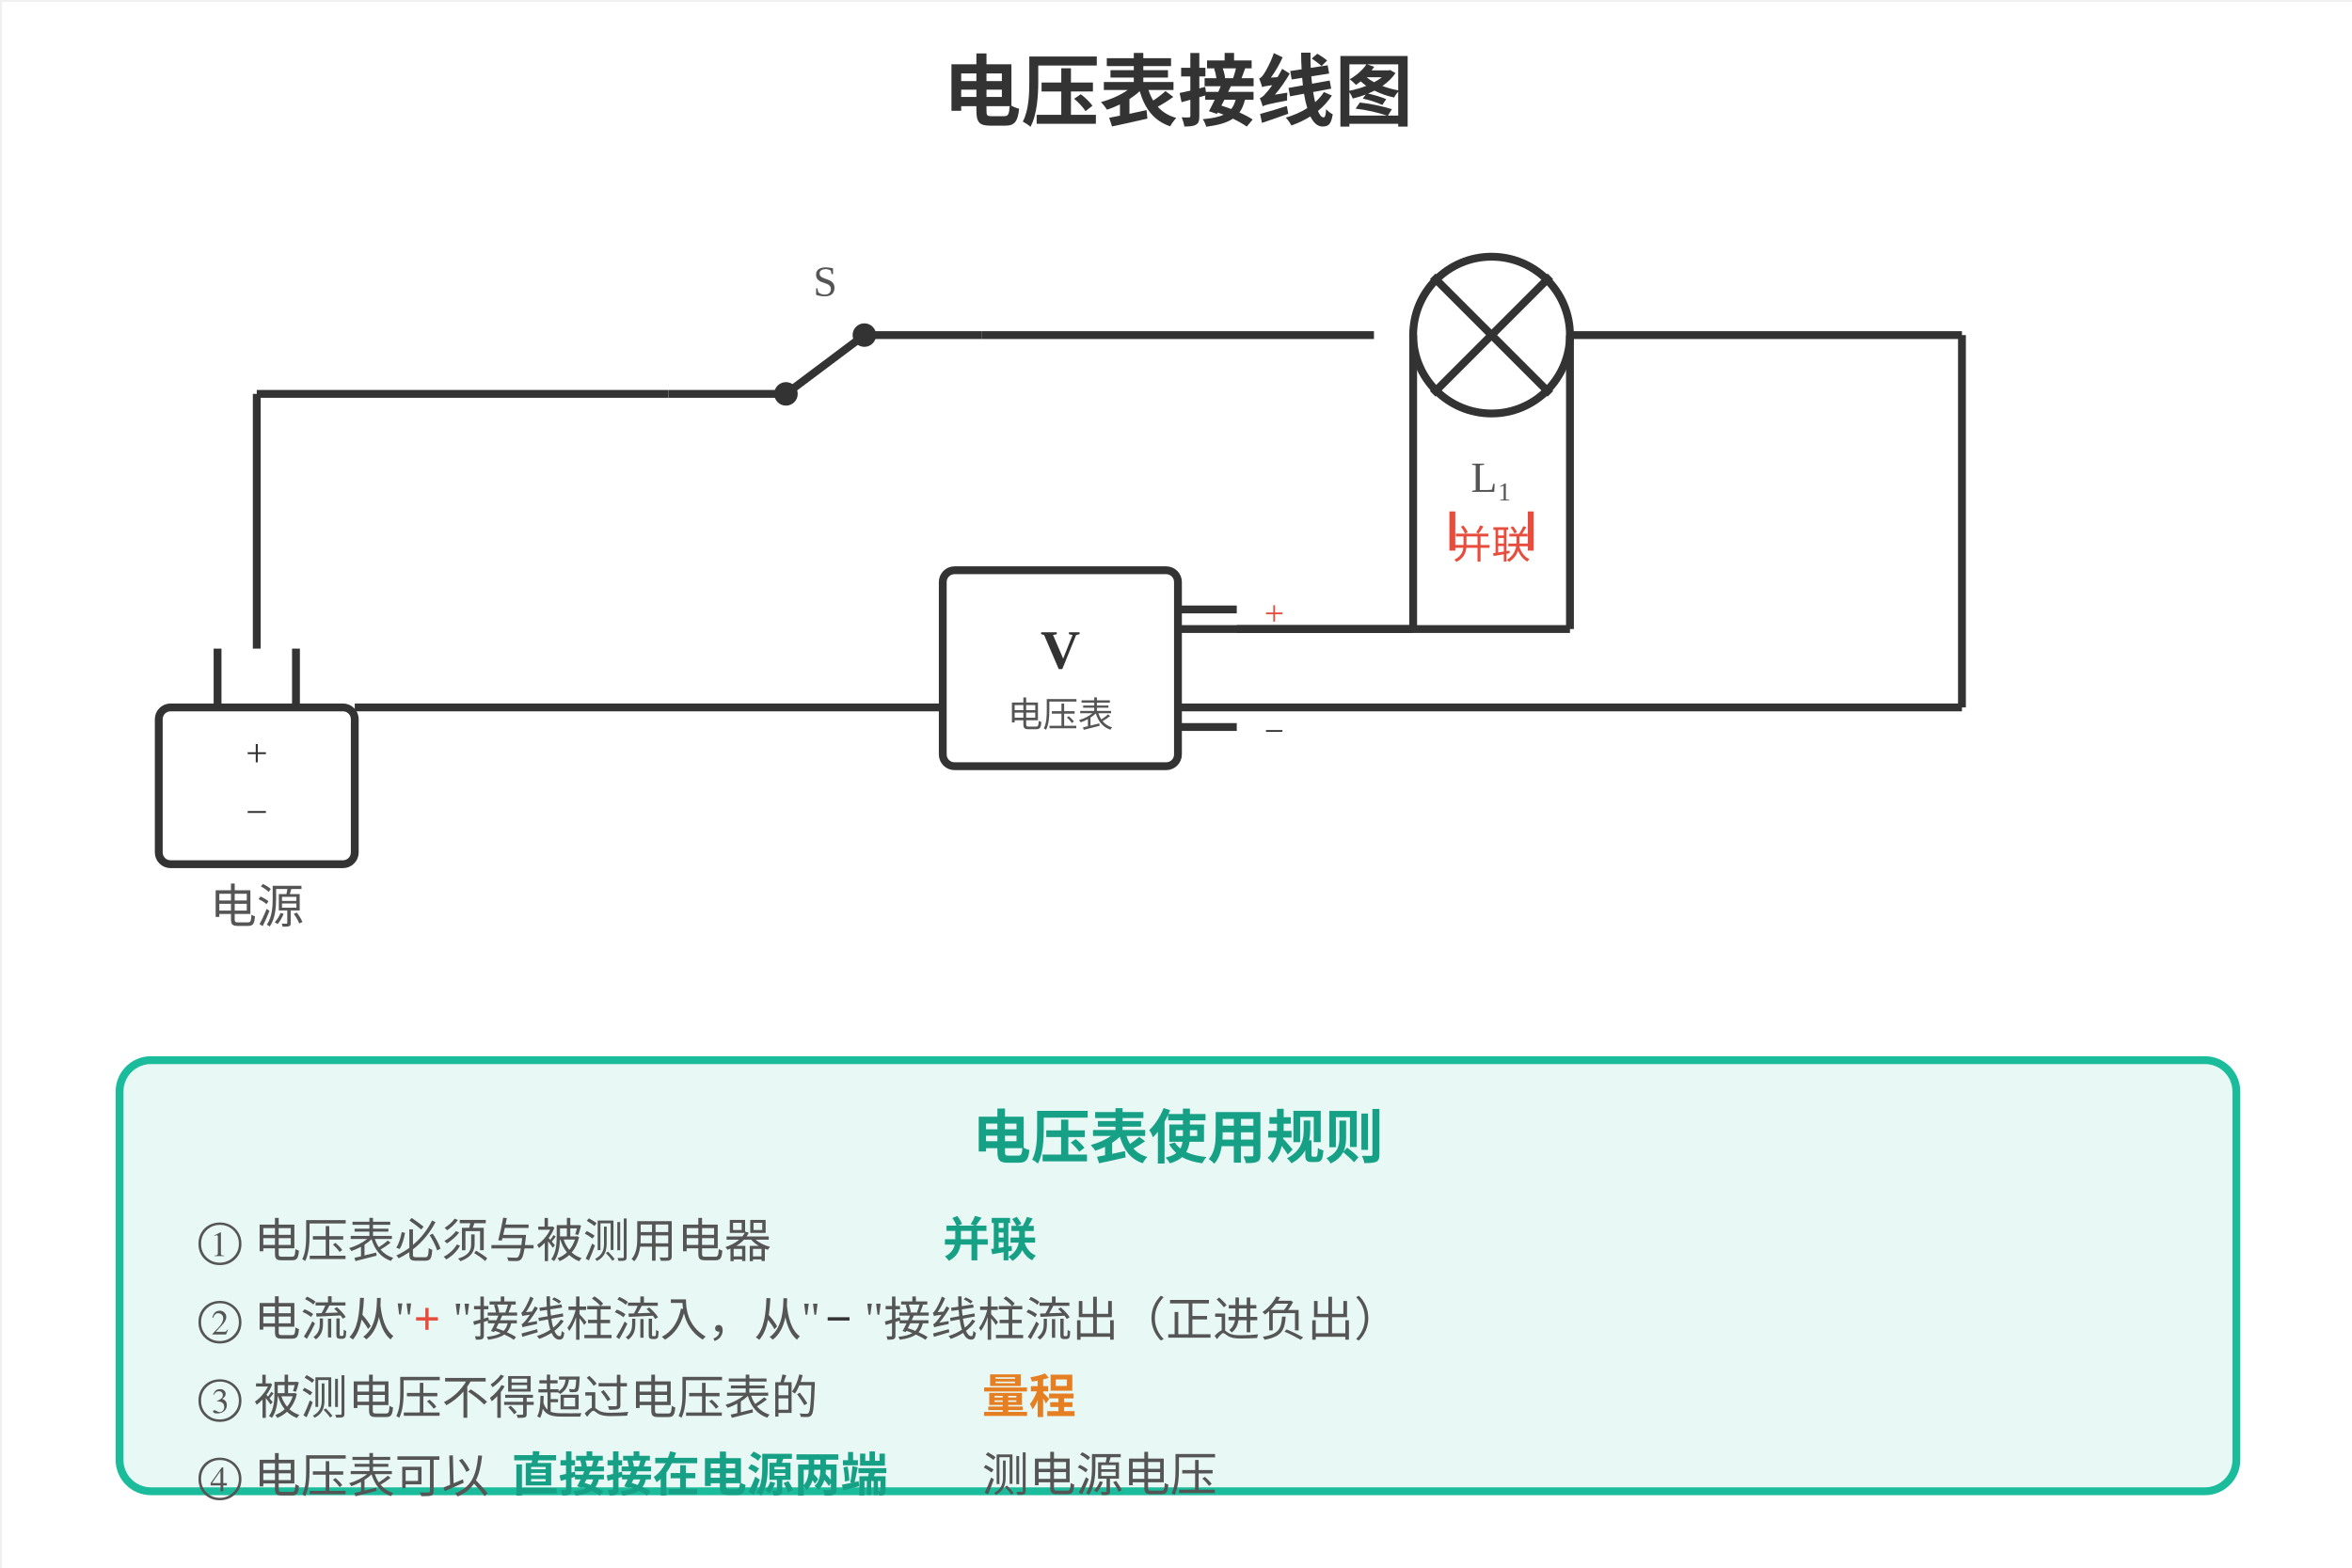
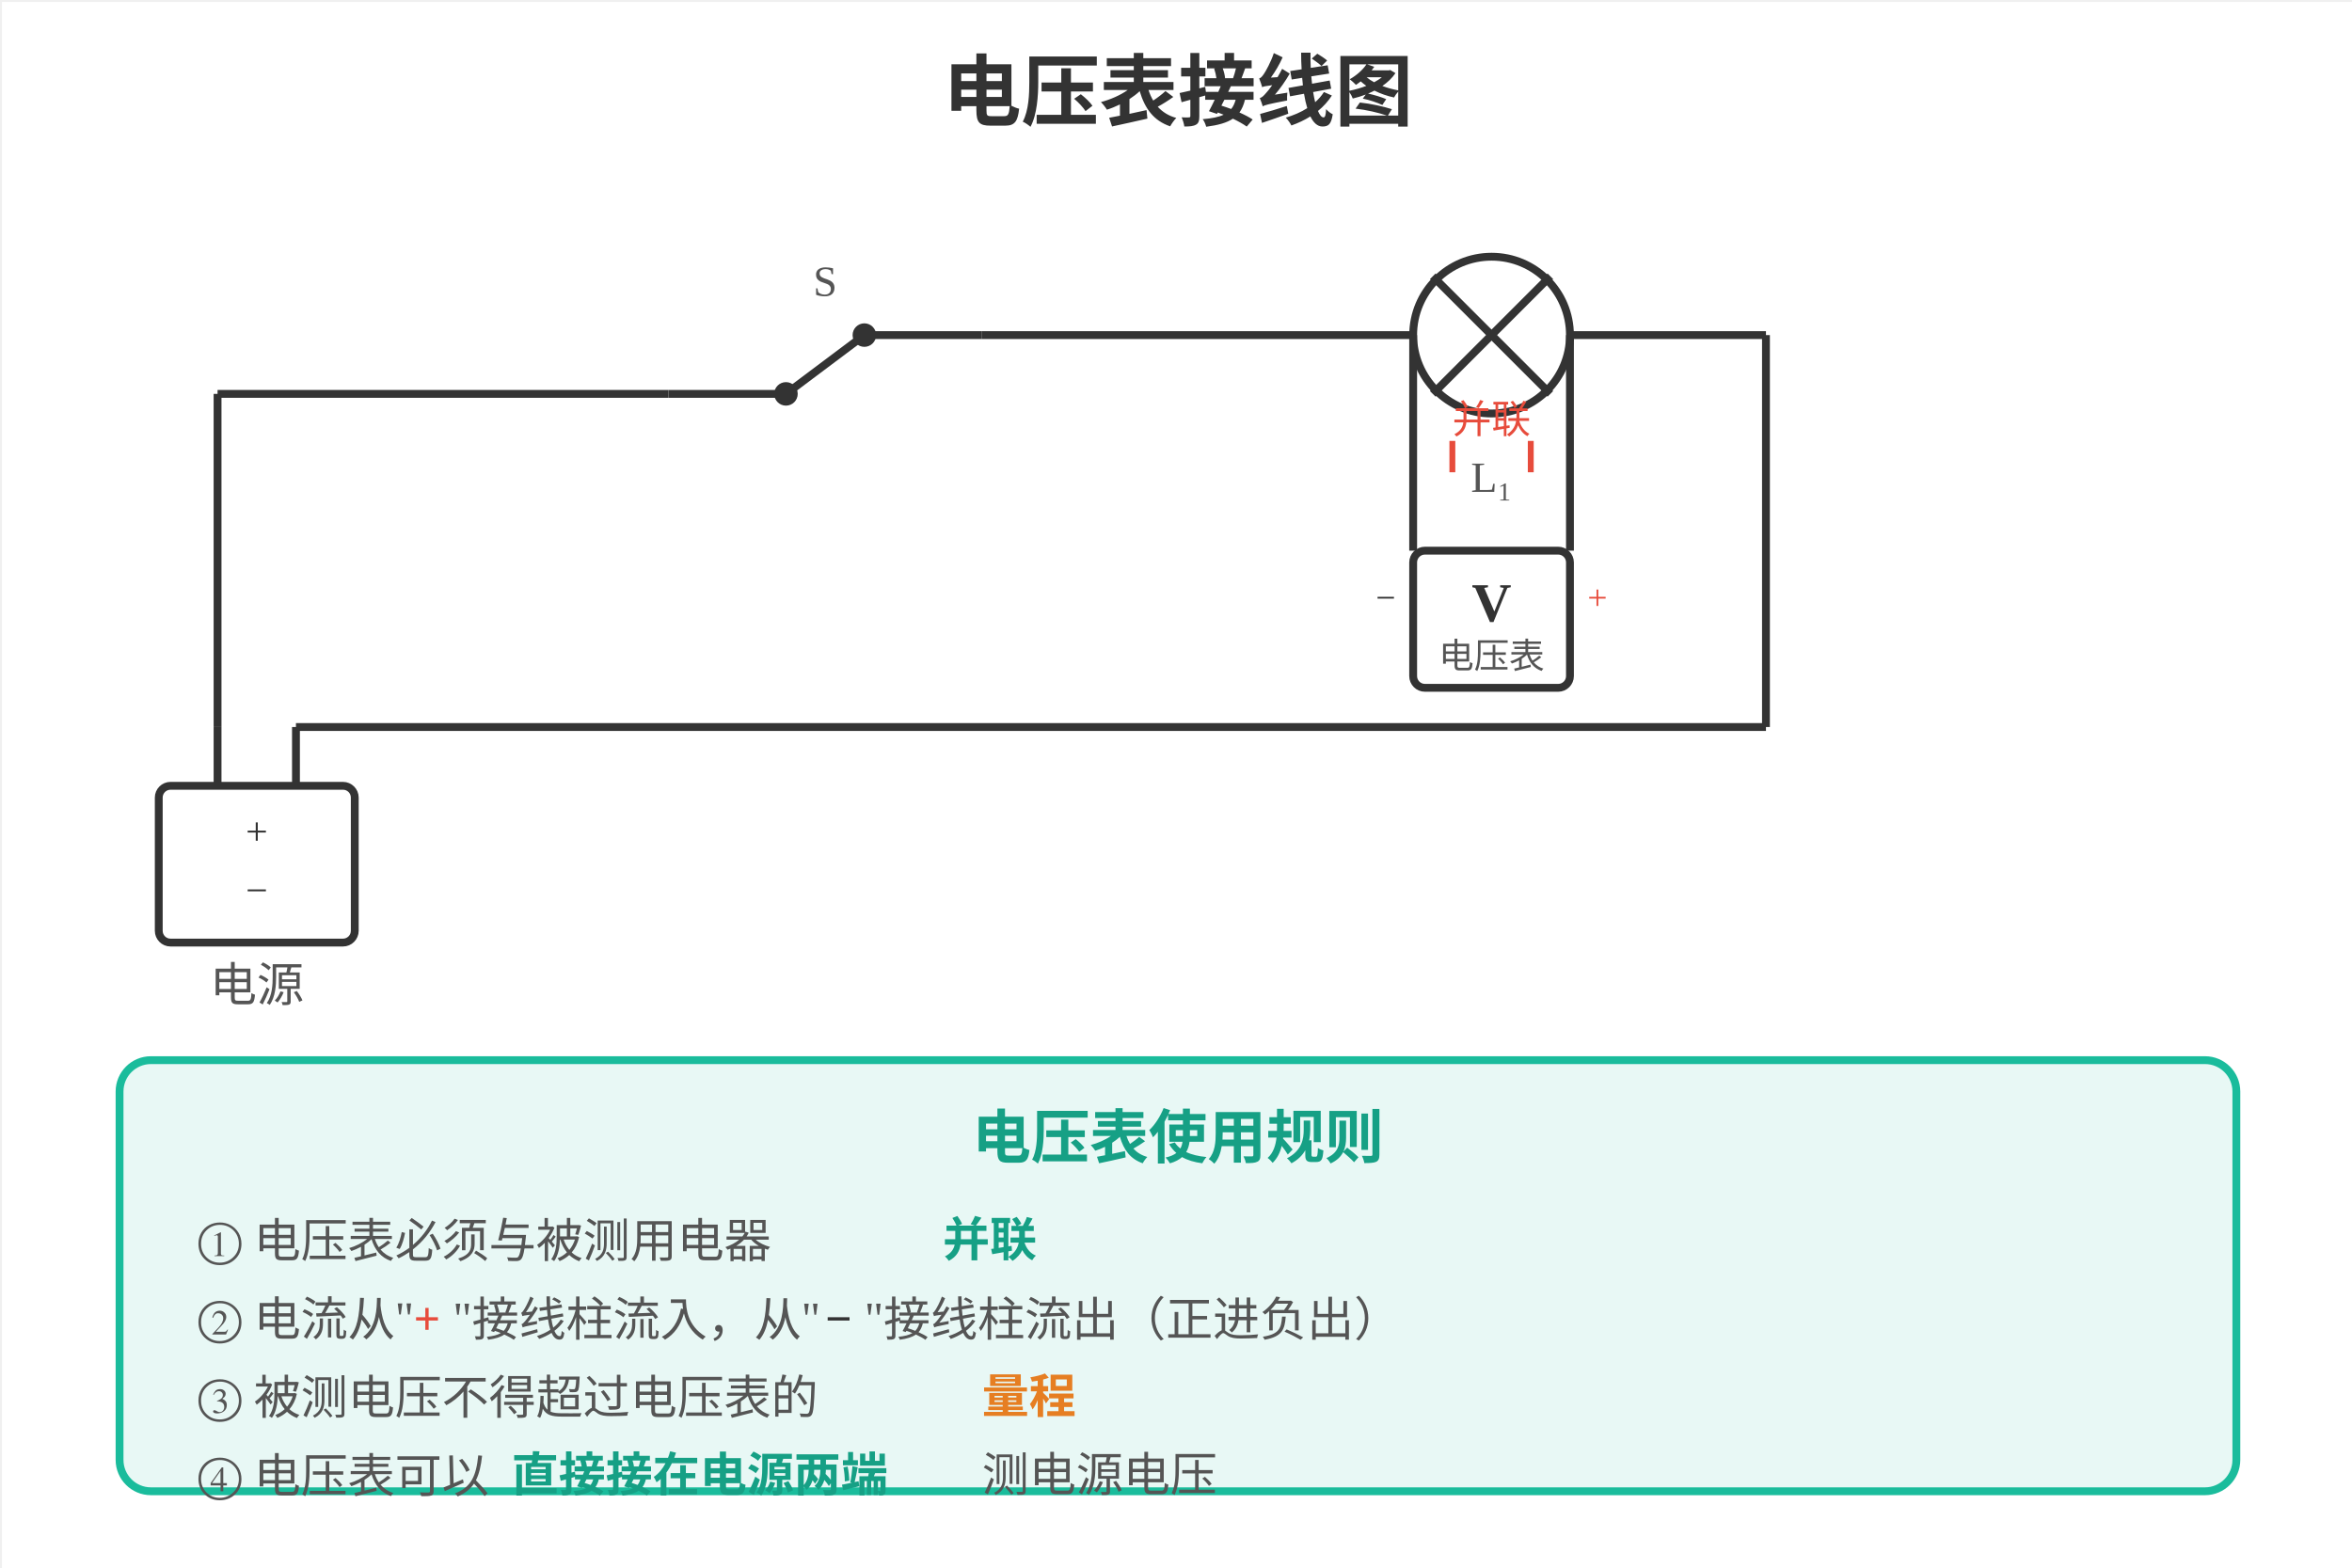
<svg xmlns="http://www.w3.org/2000/svg" width="600" height="400" viewBox="0 0 600 400">
  <defs />
  <g transform="translate(0.5,0.5)">
    <rect x="0" y="0" width="600" height="400" fill="#ffffff" stroke="none" />
    <text x="300" y="30" text-anchor="middle" font-size="20" font-weight="bold" fill="#333">电压表接线图</text>
-     <rect x="40" y="180" width="50" height="40" rx="3" ry="3" fill="#fff" stroke="#333" stroke-width="2" />
-     <line x1="55" y1="180" x2="55" y2="165" stroke="#333" stroke-width="2" />
-     <line x1="75" y1="180" x2="75" y2="165" stroke="#333" stroke-width="2" />
-     <text x="65" y="195" text-anchor="middle" font-size="10" fill="#333">+</text>
-     <text x="65" y="210" text-anchor="middle" font-size="10" fill="#333">−</text>
-     <text x="65" y="235" text-anchor="middle" font-size="12" fill="#555">电源</text>
-     <line x1="65" y1="165" x2="65" y2="100" stroke="#333" stroke-width="2" />
-     <line x1="65" y1="100" x2="170" y2="100" stroke="#333" stroke-width="2" />
+     <rect x="40" y="200" width="50" height="40" rx="3" ry="3" fill="#fff" stroke="#333" stroke-width="2" />
+     <line x1="55" y1="200" x2="55" y2="185" stroke="#333" stroke-width="2" />
+     <line x1="75" y1="200" x2="75" y2="185" stroke="#333" stroke-width="2" />
+     <text x="65" y="215" text-anchor="middle" font-size="10" fill="#333">+</text>
+     <text x="65" y="230" text-anchor="middle" font-size="10" fill="#333">−</text>
+     <text x="65" y="255" text-anchor="middle" font-size="12" fill="#555">电源</text>
+     <line x1="55" y1="185" x2="55" y2="100" stroke="#333" stroke-width="2" />
+     <line x1="55" y1="100" x2="170" y2="100" stroke="#333" stroke-width="2" />
    <line x1="170" y1="100" x2="200" y2="100" stroke="#333" stroke-width="2" />
    <circle cx="200" cy="100" r="3" fill="#333" />
    <line x1="200" y1="100" x2="220" y2="85" stroke="#333" stroke-width="2" />
    <circle cx="220" cy="85" r="3" fill="#333" />
    <line x1="220" y1="85" x2="250" y2="85" stroke="#333" stroke-width="2" />
    <text x="210" y="75" text-anchor="middle" font-size="11" fill="#555">S</text>
-     <line x1="250" y1="85" x2="350" y2="85" stroke="#333" stroke-width="2" />
+     <line x1="250" y1="85" x2="360" y2="85" stroke="#333" stroke-width="2" />
    <circle cx="380" cy="85" r="20" fill="none" stroke="#333" stroke-width="2" />
    <line x1="365" y1="70" x2="395" y2="100" stroke="#333" stroke-width="2" />
    <line x1="395" y1="70" x2="365" y2="100" stroke="#333" stroke-width="2" />
    <text x="380" y="125" text-anchor="middle" font-size="11" fill="#555">L₁</text>
-     <line x1="400" y1="85" x2="500" y2="85" stroke="#333" stroke-width="2" />
-     <line x1="500" y1="85" x2="500" y2="180" stroke="#333" stroke-width="2" />
-     <line x1="500" y1="180" x2="90" y2="180" stroke="#333" stroke-width="2" />
-     <line x1="360" y1="85" x2="360" y2="160" stroke="#333" stroke-width="2" />
-     <line x1="360" y1="160" x2="300" y2="160" stroke="#333" stroke-width="2" />
-     <rect x="240" y="145" width="60" height="50" rx="3" ry="3" fill="#fff" stroke="#333" stroke-width="2" />
-     <text x="270" y="170" text-anchor="middle" font-size="14" font-weight="bold" fill="#333">V</text>
-     <text x="270" y="185" text-anchor="middle" font-size="9" fill="#555">电压表</text>
-     <line x1="300" y1="155" x2="315" y2="155" stroke="#333" stroke-width="2" />
-     <line x1="300" y1="185" x2="315" y2="185" stroke="#333" stroke-width="2" />
-     <text x="322" y="159" text-anchor="start" font-size="9" fill="#e74c3c">+</text>
-     <text x="322" y="189" text-anchor="start" font-size="9" fill="#333">−</text>
-     <line x1="400" y1="85" x2="400" y2="160" stroke="#333" stroke-width="2" />
-     <line x1="400" y1="160" x2="315" y2="160" stroke="#333" stroke-width="2" />
-     <path d="M 370 140 L 370 130" fill="none" stroke="#e74c3c" stroke-width="1.5" />
-     <path d="M 390 140 L 390 130" fill="none" stroke="#e74c3c" stroke-width="1.5" />
-     <text x="380" y="142" text-anchor="middle" font-size="10" fill="#e74c3c">并联</text>
+     <line x1="400" y1="85" x2="450" y2="85" stroke="#333" stroke-width="2" />
+     <line x1="450" y1="85" x2="450" y2="185" stroke="#333" stroke-width="2" />
+     <line x1="450" y1="185" x2="75" y2="185" stroke="#333" stroke-width="2" />
+     <line x1="360" y1="85" x2="360" y2="140" stroke="#333" stroke-width="2" />
+     <rect x="360" y="140" width="40" height="35" rx="3" ry="3" fill="#fff" stroke="#333" stroke-width="2" />
+     <text x="380" y="158" text-anchor="middle" font-size="14" font-weight="bold" fill="#333">V</text>
+     <text x="380" y="170" text-anchor="middle" font-size="9" fill="#555">电压表</text>
+     <text x="353" y="155" text-anchor="middle" font-size="9" fill="#333">−</text>
+     <text x="407" y="155" text-anchor="middle" font-size="9" fill="#e74c3c">+</text>
+     <line x1="400" y1="85" x2="400" y2="140" stroke="#333" stroke-width="2" />
+     <path d="M 370 120 L 370 112" fill="none" stroke="#e74c3c" stroke-width="1.5" />
+     <path d="M 390 120 L 390 112" fill="none" stroke="#e74c3c" stroke-width="1.5" />
+     <text x="380" y="110" text-anchor="middle" font-size="10" fill="#e74c3c">并联</text>
    <rect x="30" y="270" width="540" height="110" rx="8" ry="8" fill="#e8f8f5" stroke="#1abc9c" stroke-width="2" />
    <text x="300" y="295" text-anchor="middle" font-size="15" font-weight="bold" fill="#16a085">电压表使用规则</text>
    <text x="50" y="320" font-size="12" fill="#555">① 电压表必须与被测用电器</text>
    <text x="240" y="320" font-size="12" font-weight="bold" fill="#16a085">并联</text>
    <text x="50" y="340" font-size="12" fill="#555">② 电流从"</text>
    <text x="105" y="340" font-size="12" font-weight="bold" fill="#e74c3c">+</text>
    <text x="115" y="340" font-size="12" fill="#555">"接线柱流入，从"</text>
    <text x="210" y="340" font-size="12" font-weight="bold" fill="#333">−</text>
    <text x="220" y="340" font-size="12" fill="#555">"接线柱流出（正进负出）</text>
    <text x="50" y="360" font-size="12" fill="#555">③ 被测电压不得超过电压表的</text>
    <text x="250" y="360" font-size="12" font-weight="bold" fill="#e67e22">量程</text>
    <text x="50" y="380" font-size="12" fill="#555">④ 电压表可以</text>
    <text x="130" y="380" font-size="12" font-weight="bold" fill="#16a085">直接接在电源两端</text>
    <text x="250" y="380" font-size="12" fill="#555">测电源电压</text>
  </g>
</svg>
